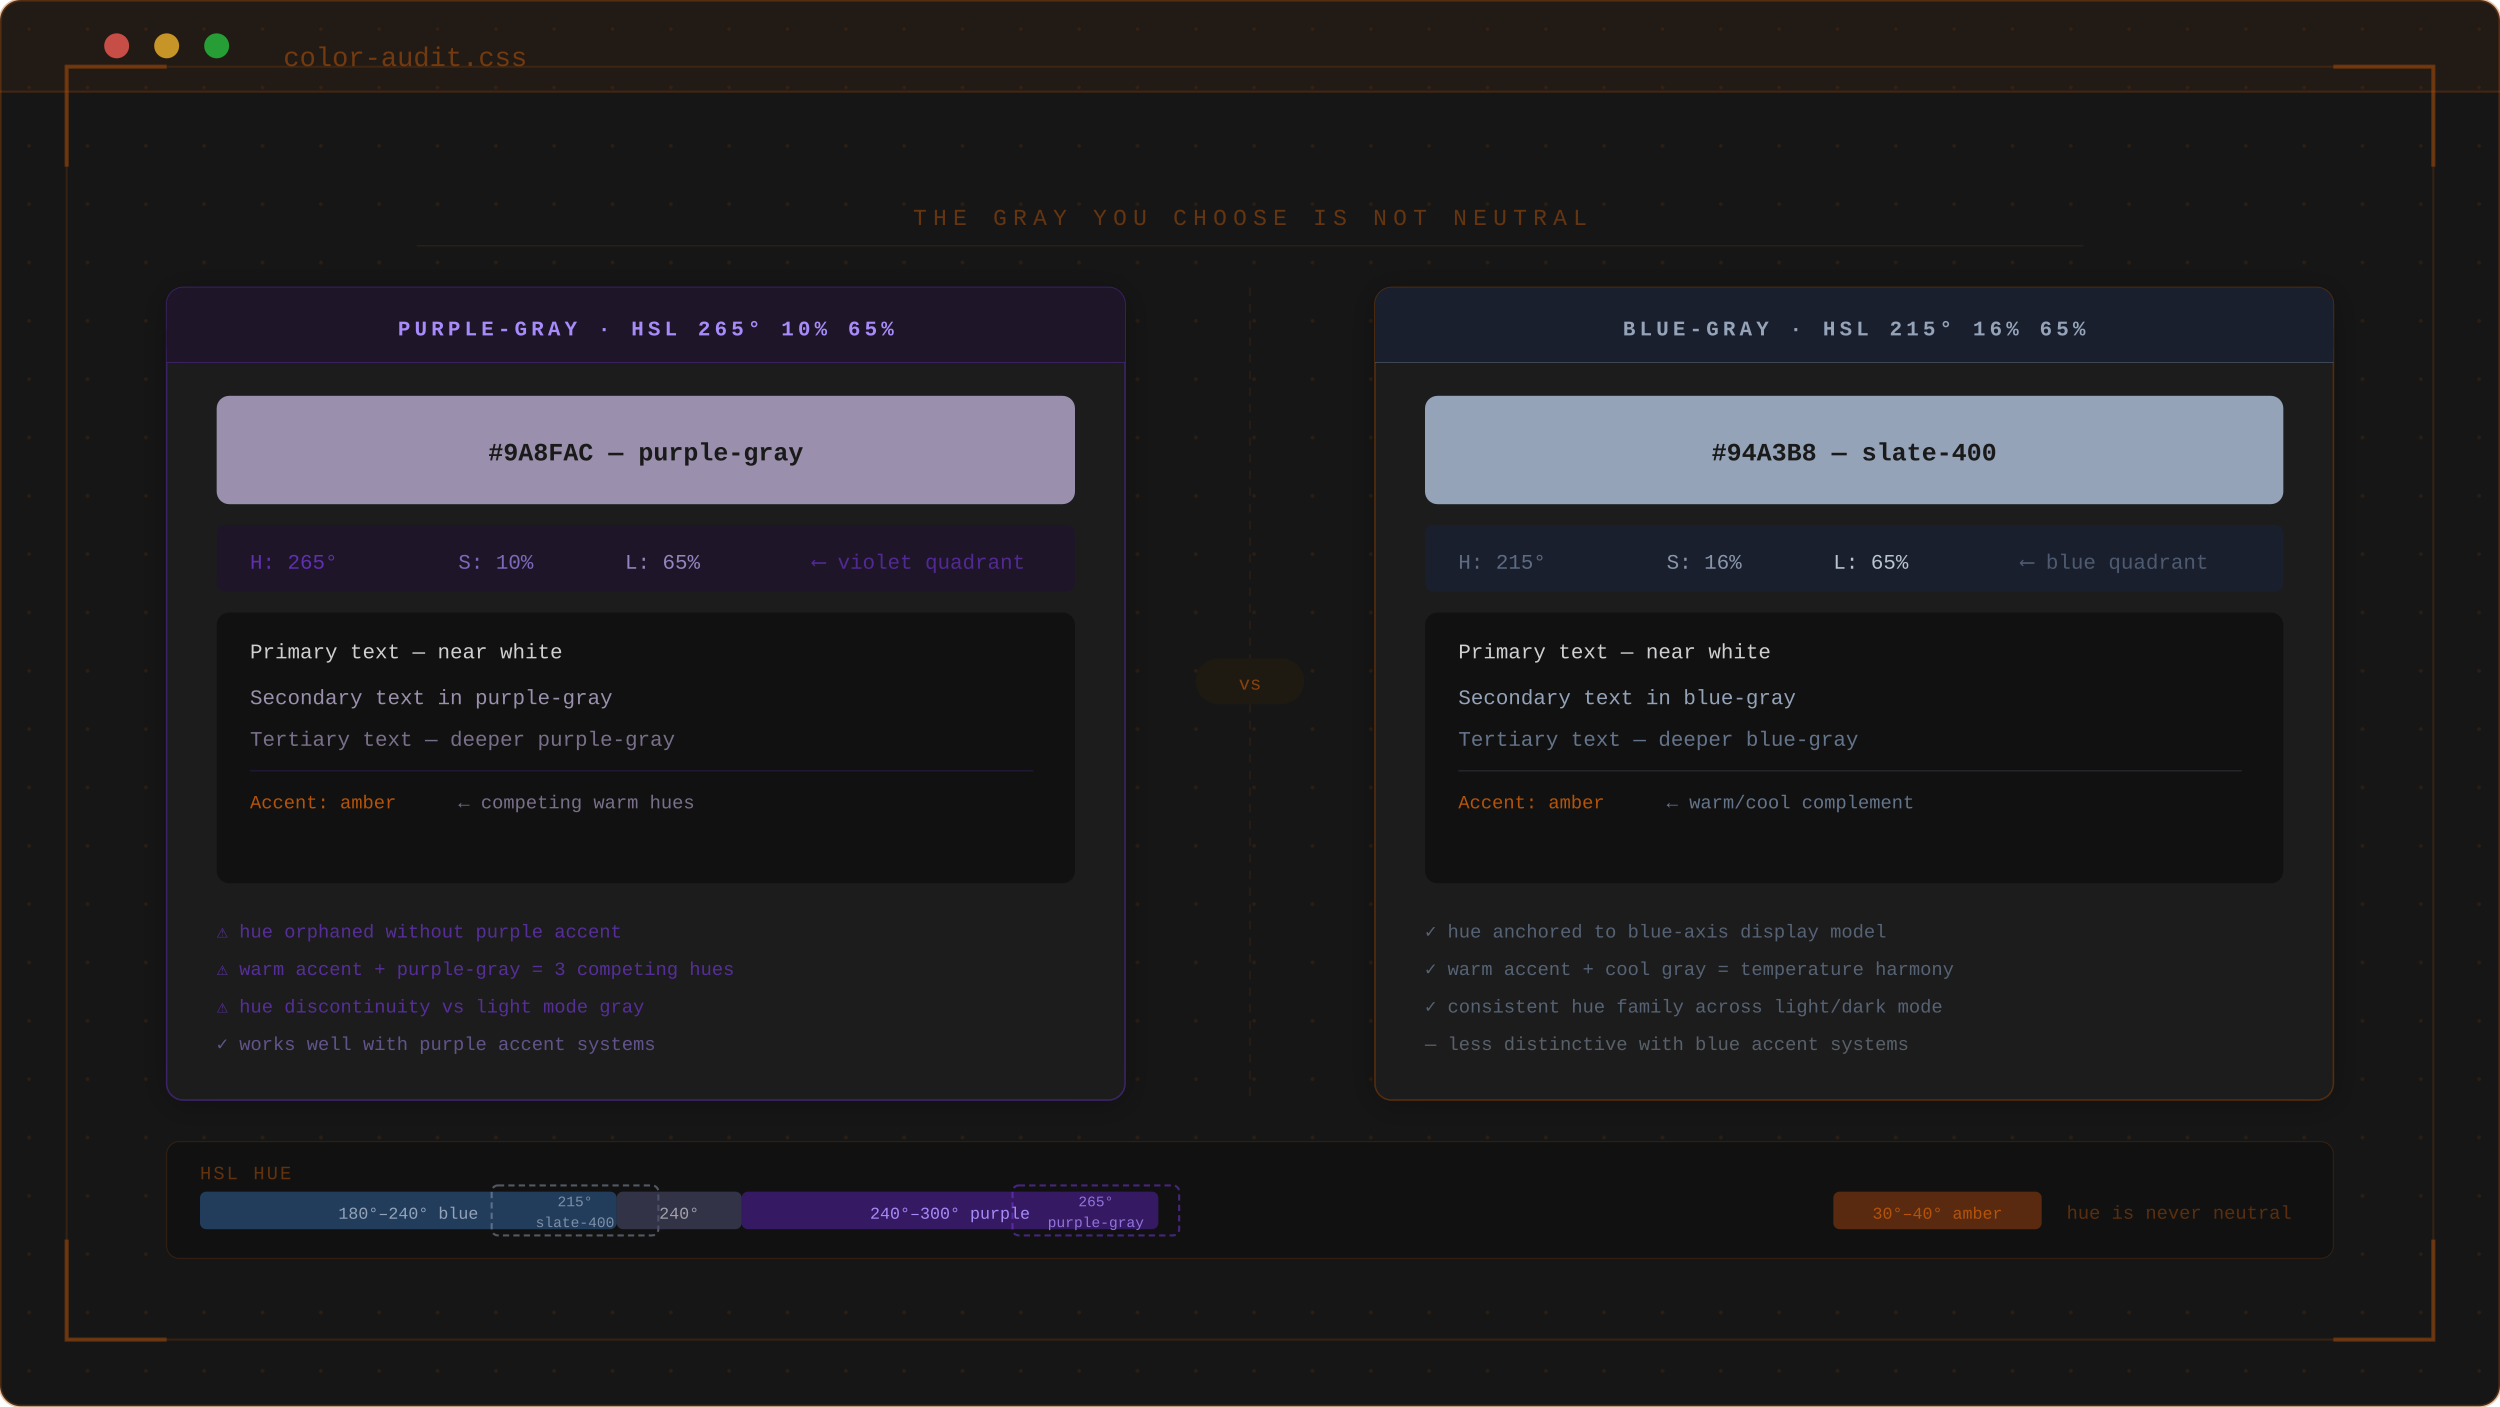
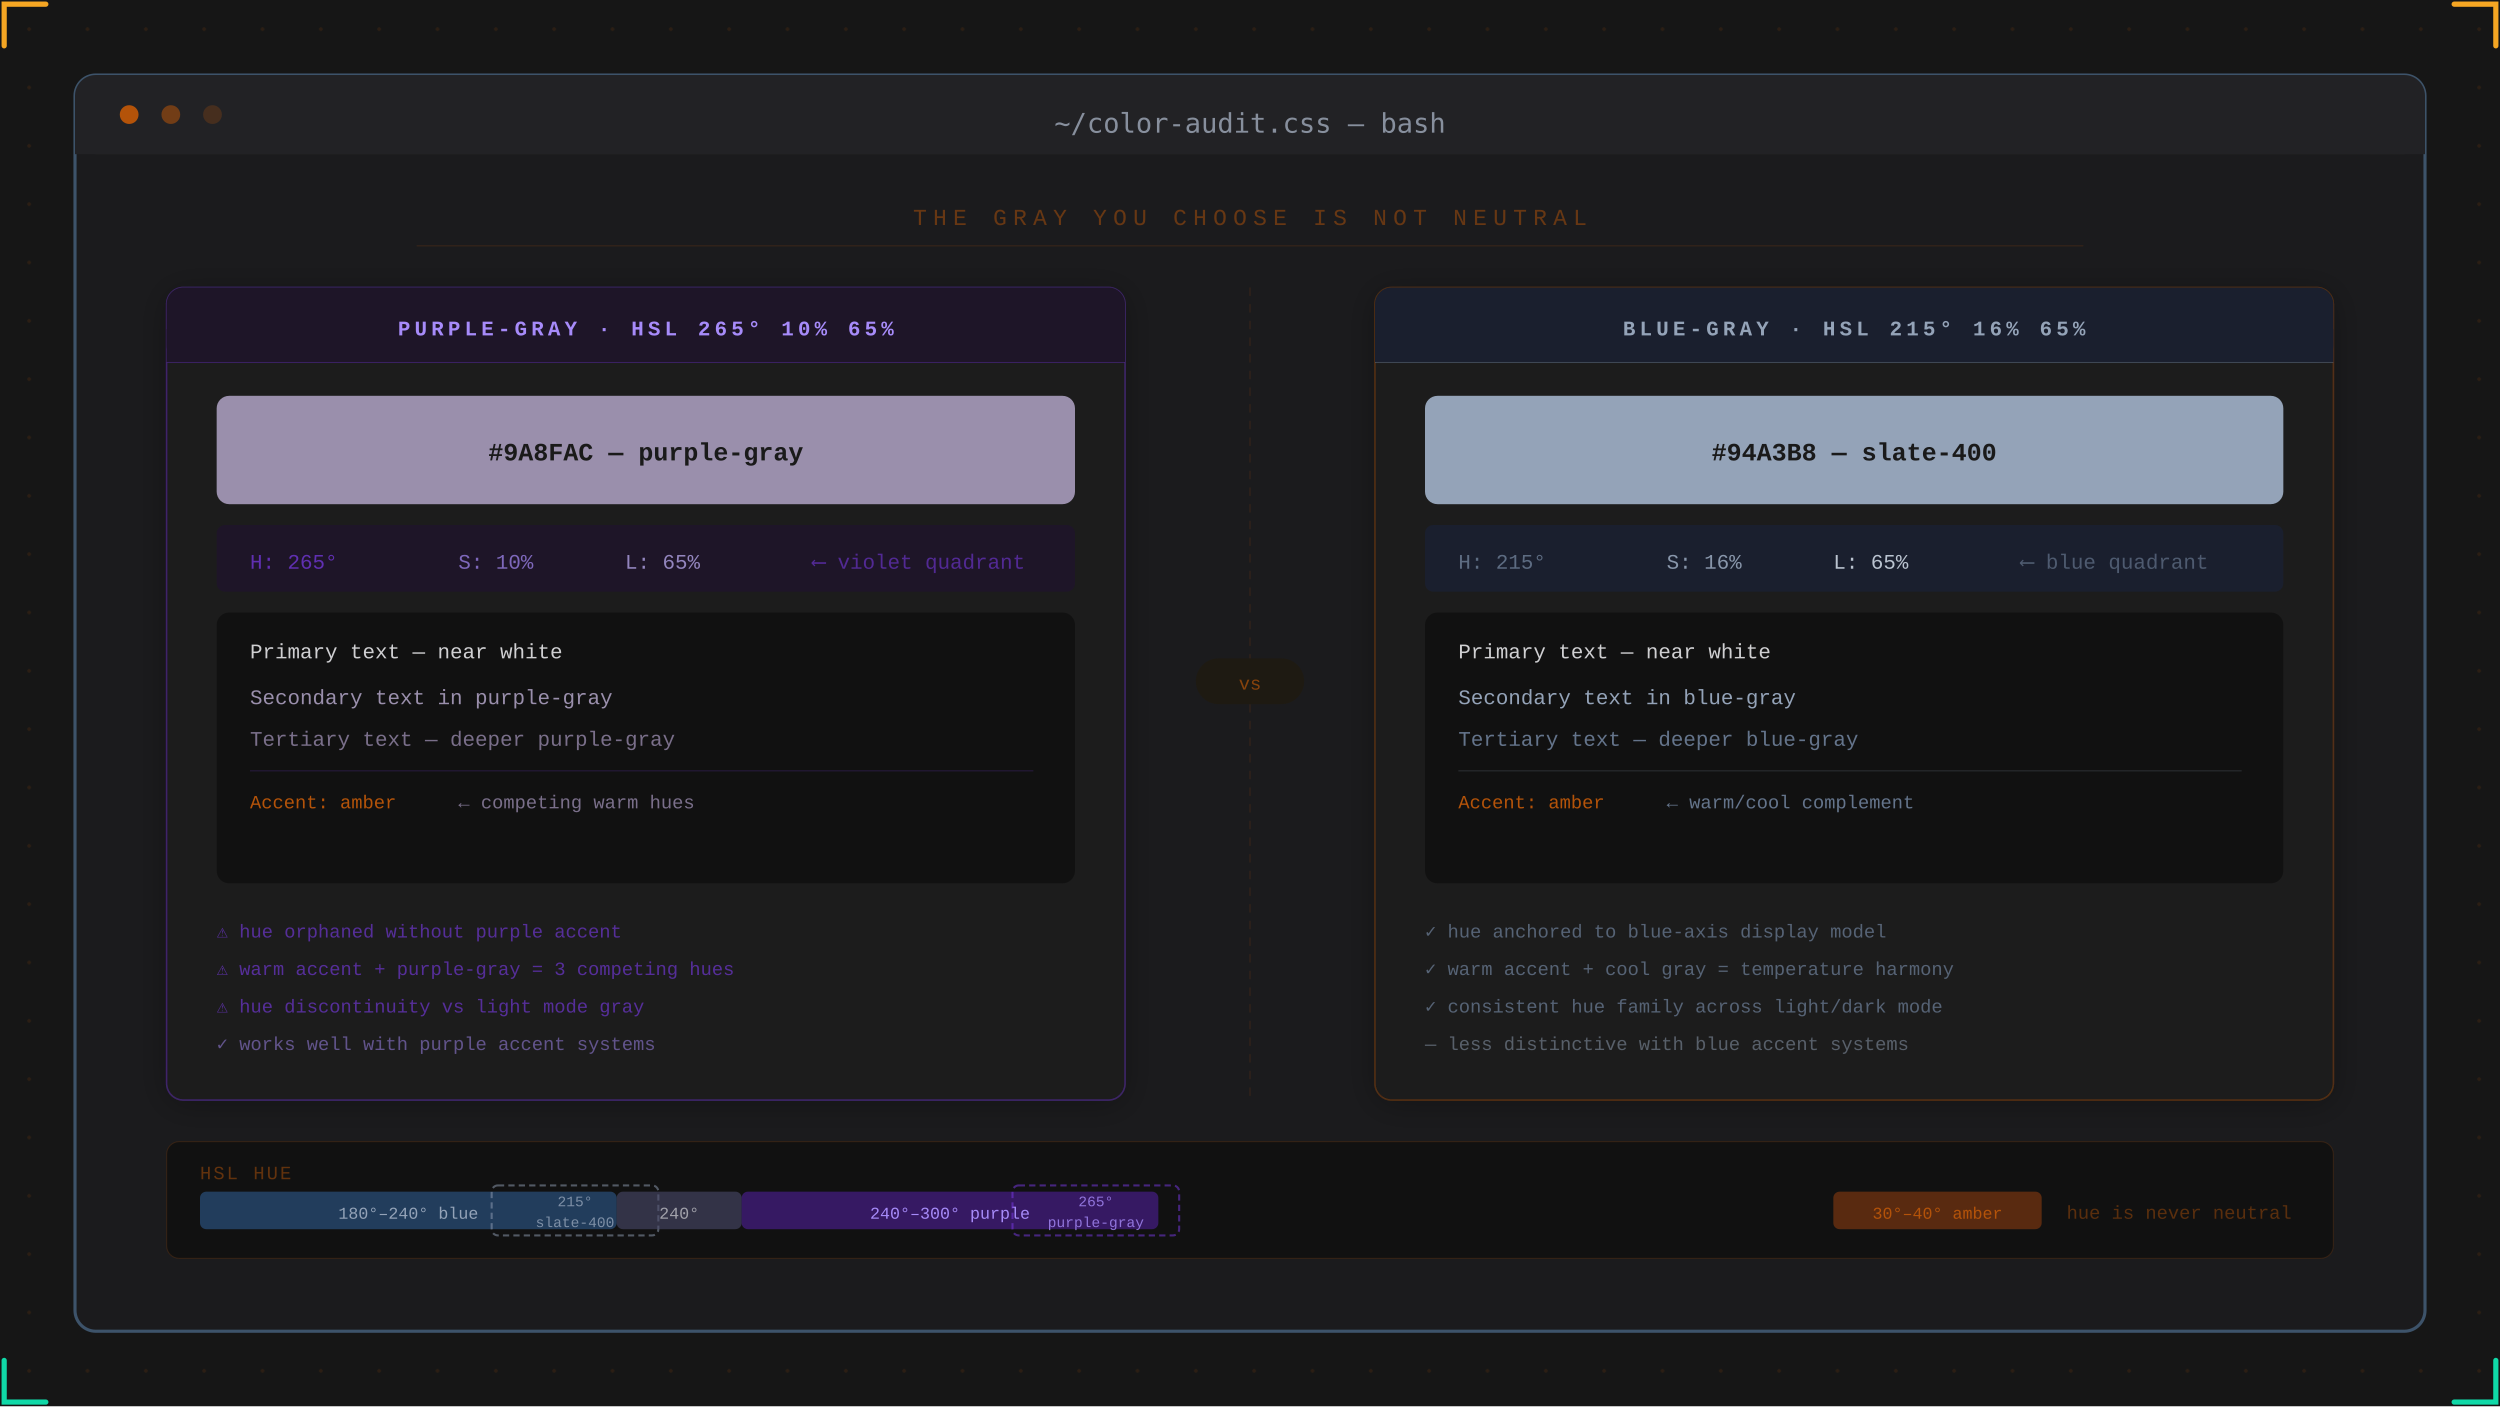
<svg xmlns="http://www.w3.org/2000/svg" viewBox="0 0 1200 675" width="1200" height="675">
  <defs>
    <pattern id="dots" x="0" y="0" width="28" height="28" patternUnits="userSpaceOnUse">
      <circle cx="14" cy="14" r="0.9" fill="#B45309" opacity="0.14" />
    </pattern>
-     <filter id="cardShadow" x="-8%" y="-8%" width="116%" height="116%">
-       <feDropShadow dx="0" dy="2" stdDeviation="6" flood-color="#000000" flood-opacity="0.18" />
-       <feDropShadow dx="0" dy="0" stdDeviation="20" flood-color="#B45309" flood-opacity="0.22" />
-     </filter>
    <filter id="panelShadow" x="-4%" y="-4%" width="108%" height="108%">
      <feDropShadow dx="0" dy="2" stdDeviation="8" flood-color="#000000" flood-opacity="0.28" />
    </filter>
-     <clipPath id="rounded">
-       <rect width="1200" height="675" rx="10" ry="10" />
-     </clipPath>
  </defs>
-   <rect width="1200" height="675" rx="10" ry="10" fill="none" filter="url(#cardShadow)" transform="translate(0,2)" />
-   <g clip-path="url(#rounded)">
-     <rect width="1200" height="675" fill="#161616" />
-     <rect width="1200" height="675" fill="url(#dots)" />
-     <rect x="32" y="32" width="1136" height="611" fill="none" stroke="#B45309" stroke-width="1" stroke-opacity="0.2" />
-     <path d="M 32 80 L 32 32 L 80 32" fill="none" stroke="#B45309" stroke-width="2" stroke-opacity="0.45" />
-     <path d="M 1120 32 L 1168 32 L 1168 80" fill="none" stroke="#B45309" stroke-width="2" stroke-opacity="0.45" />
-     <path d="M 32 595 L 32 643 L 80 643" fill="none" stroke="#B45309" stroke-width="2" stroke-opacity="0.45" />
-     <path d="M 1168 595 L 1168 643 L 1120 643" fill="none" stroke="#B45309" stroke-width="2" stroke-opacity="0.45" />
-     <rect x="0" y="0" width="1200" height="44" fill="#B45309" fill-opacity="0.07" />
-     <line x1="0" y1="44" x2="1200" y2="44" stroke="#B45309" stroke-width="1" stroke-opacity="0.25" />
-     <circle cx="56" cy="22" r="6" fill="#ff5f57" opacity="0.75" />
-     <circle cx="80" cy="22" r="6" fill="#febc2e" opacity="0.75" />
-     <circle cx="104" cy="22" r="6" fill="#28c840" opacity="0.75" />
-     <text x="136" y="28" font-family="'JetBrains Mono','Courier New',monospace" font-size="13" fill="#B45309" opacity="0.55" dominant-baseline="middle">color-audit.css</text>
-     <text x="600" y="108" font-family="'JetBrains Mono','Courier New',monospace" font-size="11" fill="#B45309" opacity="0.5" text-anchor="middle" letter-spacing="3">THE GRAY YOU CHOOSE IS NOT NEUTRAL</text>
-     <line x1="200" y1="118" x2="1000" y2="118" stroke="#B45309" stroke-width="0.5" stroke-opacity="0.2" />
-     <rect x="80" y="138" width="460" height="390" rx="8" fill="#1a1a1a" stroke="#7c3aed" stroke-width="0.75" stroke-opacity="0.35" filter="url(#panelShadow)" />
-     <rect x="80" y="138" width="460" height="36" rx="8" fill="#1e1528" />
-     <rect x="80" y="158" width="460" height="16" fill="#1e1528" />
-     <text x="310" y="161" text-anchor="middle" font-family="'JetBrains Mono','Courier New',monospace" font-size="10" fill="#a78bfa" font-weight="600" letter-spacing="2">PURPLE-GRAY  ·  HSL 265° 10% 65%</text>
-     <line x1="80" y1="174" x2="540" y2="174" stroke="#7c3aed" stroke-width="0.5" stroke-opacity="0.3" />
-     <rect x="104" y="190" width="412" height="52" rx="6" fill="#9a8fac" />
-     <text x="310" y="221" text-anchor="middle" font-family="'JetBrains Mono','Courier New',monospace" font-size="12" fill="#1a1a1a" font-weight="600">#9A8FAC  —  purple-gray</text>
-     <rect x="104" y="252" width="412" height="32" rx="4" fill="#1e1528" />
-     <text x="120" y="273" font-family="'JetBrains Mono','Courier New',monospace" font-size="10" fill="#7c3aed" opacity="0.7">H: 265°</text>
-     <text x="220" y="273" font-family="'JetBrains Mono','Courier New',monospace" font-size="10" fill="#a78bfa" opacity="0.7">S: 10%</text>
-     <text x="300" y="273" font-family="'JetBrains Mono','Courier New',monospace" font-size="10" fill="#c4b5fd" opacity="0.7">L: 65%</text>
-     <text x="390" y="273" font-family="'JetBrains Mono','Courier New',monospace" font-size="10" fill="#7c3aed" opacity="0.55">⟵ violet quadrant</text>
-     <rect x="104" y="294" width="412" height="130" rx="6" fill="#111111" />
-     <text x="120" y="316" font-family="'JetBrains Mono','Courier New',monospace" font-size="10" fill="#e4e4e7" opacity="0.9">Primary text — near white</text>
-     <text x="120" y="338" font-family="'JetBrains Mono','Courier New',monospace" font-size="10" fill="#9a8fac">Secondary text in purple-gray</text>
-     <text x="120" y="358" font-family="'JetBrains Mono','Courier New',monospace" font-size="10" fill="#7a6f8a">Tertiary text — deeper purple-gray</text>
-     <line x1="120" y1="370" x2="496" y2="370" stroke="#7c3aed" stroke-width="0.5" opacity="0.2" />
-     <text x="120" y="388" font-family="'JetBrains Mono','Courier New',monospace" font-size="9" fill="#B45309">Accent: amber</text>
-     <text x="220" y="388" font-family="'JetBrains Mono','Courier New',monospace" font-size="9" fill="#7a6f8a">← competing warm hues</text>
-     <text x="104" y="450" font-family="'JetBrains Mono','Courier New',monospace" font-size="9" fill="#7c3aed" opacity="0.6">⚠  hue orphaned without purple accent</text>
-     <text x="104" y="468" font-family="'JetBrains Mono','Courier New',monospace" font-size="9" fill="#7c3aed" opacity="0.6">⚠  warm accent + purple-gray = 3 competing hues</text>
-     <text x="104" y="486" font-family="'JetBrains Mono','Courier New',monospace" font-size="9" fill="#7c3aed" opacity="0.6">⚠  hue discontinuity vs light mode gray</text>
-     <text x="104" y="504" font-family="'JetBrains Mono','Courier New',monospace" font-size="9" fill="#a78bfa" opacity="0.5">✓  works well with purple accent systems</text>
-     <rect x="660" y="138" width="460" height="390" rx="8" fill="#1a1a1a" stroke="#B45309" stroke-width="0.75" stroke-opacity="0.35" filter="url(#panelShadow)" />
-     <rect x="660" y="138" width="460" height="36" rx="8" fill="#1a1f2e" />
-     <rect x="660" y="158" width="460" height="16" fill="#1a1f2e" />
-     <text x="890" y="161" text-anchor="middle" font-family="'JetBrains Mono','Courier New',monospace" font-size="10" fill="#94a3b8" font-weight="600" letter-spacing="2">BLUE-GRAY  ·  HSL 215° 16% 65%</text>
-     <line x1="660" y1="174" x2="1120" y2="174" stroke="#94a3b8" stroke-width="0.5" stroke-opacity="0.3" />
-     <rect x="684" y="190" width="412" height="52" rx="6" fill="#94a3b8" />
-     <text x="890" y="221" text-anchor="middle" font-family="'JetBrains Mono','Courier New',monospace" font-size="12" fill="#1a1a1a" font-weight="600">#94A3B8  —  slate-400</text>
-     <rect x="684" y="252" width="412" height="32" rx="4" fill="#1a1f2e" />
-     <text x="700" y="273" font-family="'JetBrains Mono','Courier New',monospace" font-size="10" fill="#64748b" opacity="0.9">H: 215°</text>
-     <text x="800" y="273" font-family="'JetBrains Mono','Courier New',monospace" font-size="10" fill="#94a3b8" opacity="0.9">S: 16%</text>
-     <text x="880" y="273" font-family="'JetBrains Mono','Courier New',monospace" font-size="10" fill="#cbd5e1" opacity="0.9">L: 65%</text>
-     <text x="970" y="273" font-family="'JetBrains Mono','Courier New',monospace" font-size="10" fill="#64748b" opacity="0.7">⟵ blue quadrant</text>
-     <rect x="684" y="294" width="412" height="130" rx="6" fill="#111111" />
-     <text x="700" y="316" font-family="'JetBrains Mono','Courier New',monospace" font-size="10" fill="#e4e4e7" opacity="0.9">Primary text — near white</text>
-     <text x="700" y="338" font-family="'JetBrains Mono','Courier New',monospace" font-size="10" fill="#94a3b8">Secondary text in blue-gray</text>
-     <text x="700" y="358" font-family="'JetBrains Mono','Courier New',monospace" font-size="10" fill="#64748b">Tertiary text — deeper blue-gray</text>
-     <line x1="700" y1="370" x2="1076" y2="370" stroke="#94a3b8" stroke-width="0.5" opacity="0.2" />
-     <text x="700" y="388" font-family="'JetBrains Mono','Courier New',monospace" font-size="9" fill="#B45309">Accent: amber</text>
-     <text x="800" y="388" font-family="'JetBrains Mono','Courier New',monospace" font-size="9" fill="#64748b">← warm/cool complement</text>
-     <text x="684" y="450" font-family="'JetBrains Mono','Courier New',monospace" font-size="9" fill="#64748b" opacity="0.8">✓  hue anchored to blue-axis display model</text>
-     <text x="684" y="468" font-family="'JetBrains Mono','Courier New',monospace" font-size="9" fill="#64748b" opacity="0.8">✓  warm accent + cool gray = temperature harmony</text>
-     <text x="684" y="486" font-family="'JetBrains Mono','Courier New',monospace" font-size="9" fill="#64748b" opacity="0.8">✓  consistent hue family across light/dark mode</text>
-     <text x="684" y="504" font-family="'JetBrains Mono','Courier New',monospace" font-size="9" fill="#94a3b8" opacity="0.5">—  less distinctive with blue accent systems</text>
-     <line x1="600" y1="138" x2="600" y2="528" stroke="#B45309" stroke-width="0.5" stroke-opacity="0.2" stroke-dasharray="4 4" />
-     <rect x="574" y="316" width="52" height="22" rx="11" fill="#1e1a12" />
-     <text x="600" y="331" text-anchor="middle" font-family="'JetBrains Mono','Courier New',monospace" font-size="9" fill="#B45309" opacity="0.7">vs</text>
-     <rect x="80" y="548" width="1040" height="56" rx="6" fill="#111111" stroke="#B45309" stroke-width="0.5" stroke-opacity="0.2" />
-     <text x="96" y="566" font-family="'JetBrains Mono','Courier New',monospace" font-size="9" fill="#B45309" opacity="0.5" letter-spacing="1">HSL HUE</text>
-     <rect x="96" y="572" width="200" height="18" rx="3" fill="#2d5a8e" opacity="0.6" />
-     <text x="196" y="585" text-anchor="middle" font-family="'JetBrains Mono','Courier New',monospace" font-size="8" fill="#94a3b8">180°–240°  blue</text>
-     <rect x="236" y="569" width="80" height="24" rx="3" fill="none" stroke="#94a3b8" stroke-width="1" stroke-opacity="0.5" stroke-dasharray="3 2" />
-     <text x="276" y="579" text-anchor="middle" font-family="'JetBrains Mono','Courier New',monospace" font-size="7" fill="#94a3b8" opacity="0.8">215°</text>
-     <text x="276" y="589" text-anchor="middle" font-family="'JetBrains Mono','Courier New',monospace" font-size="7" fill="#94a3b8" opacity="0.8">slate-400</text>
-     <rect x="296" y="572" width="60" height="18" rx="3" fill="#4a4a6a" opacity="0.6" />
-     <text x="326" y="585" text-anchor="middle" font-family="'JetBrains Mono','Courier New',monospace" font-size="8" fill="#a1a1aa">240°</text>
-     <rect x="356" y="572" width="200" height="18" rx="3" fill="#5b21b6" opacity="0.5" />
-     <text x="456" y="585" text-anchor="middle" font-family="'JetBrains Mono','Courier New',monospace" font-size="8" fill="#a78bfa">240°–300°  purple</text>
-     <rect x="486" y="569" width="80" height="24" rx="3" fill="none" stroke="#7c3aed" stroke-width="1" stroke-opacity="0.5" stroke-dasharray="3 2" />
-     <text x="526" y="579" text-anchor="middle" font-family="'JetBrains Mono','Courier New',monospace" font-size="7" fill="#a78bfa" opacity="0.8">265°</text>
-     <text x="526" y="589" text-anchor="middle" font-family="'JetBrains Mono','Courier New',monospace" font-size="7" fill="#a78bfa" opacity="0.8">purple-gray</text>
-     <rect x="880" y="572" width="100" height="18" rx="3" fill="#78350f" opacity="0.7" />
-     <text x="930" y="585" text-anchor="middle" font-family="'JetBrains Mono','Courier New',monospace" font-size="8" fill="#B45309">30°–40°  amber</text>
-     <text x="1100" y="585" text-anchor="end" font-family="'JetBrains Mono','Courier New',monospace" font-size="9" fill="#B45309" opacity="0.45">hue is never neutral</text>
+   <rect width="1200" height="675" fill="#161616" />
+   <rect width="1200" height="675" fill="url(#dots)" />
+   <rect x="38" y="38" width="1124" height="599" rx="10" fill="#000" opacity="0.25" />
+   <rect x="36" y="36" width="1128" height="603" rx="10" fill="#1B1B1D" stroke="#3D536A" stroke-width="1.5" />
+   <rect x="36" y="36" width="1128" height="38" rx="10" fill="#222225" />
+   <rect x="36" y="56" width="1128" height="18" fill="#222225" />
+   <circle cx="62" cy="55" r="4.5" fill="#B45309" />
+   <circle cx="82" cy="55" r="4.5" fill="#B45309" opacity="0.55" />
+   <circle cx="102" cy="55" r="4.5" fill="#B45309" opacity="0.25" />
+   <text x="600" y="60" font-family="ui-monospace,SFMono-Regular,monospace" font-size="13" fill="#878f9d" text-anchor="middle" dominant-baseline="middle">~/color-audit.css — bash</text>
+   <text x="600" y="108" font-family="'JetBrains Mono','Courier New',monospace" font-size="11" fill="#B45309" opacity="0.5" text-anchor="middle" letter-spacing="3">THE GRAY YOU CHOOSE IS NOT NEUTRAL</text>
+   <line x1="200" y1="118" x2="1000" y2="118" stroke="#B45309" stroke-width="0.5" stroke-opacity="0.2" />
+   <rect x="80" y="138" width="460" height="390" rx="8" fill="#1a1a1a" stroke="#7c3aed" stroke-width="0.75" stroke-opacity="0.35" filter="url(#panelShadow)" />
+   <rect x="80" y="138" width="460" height="36" rx="8" fill="#1e1528" />
+   <rect x="80" y="158" width="460" height="16" fill="#1e1528" />
+   <text x="310" y="161" text-anchor="middle" font-family="'JetBrains Mono','Courier New',monospace" font-size="10" fill="#a78bfa" font-weight="600" letter-spacing="2">PURPLE-GRAY  ·  HSL 265° 10% 65%</text>
+   <line x1="80" y1="174" x2="540" y2="174" stroke="#7c3aed" stroke-width="0.5" stroke-opacity="0.3" />
+   <rect x="104" y="190" width="412" height="52" rx="6" fill="#9a8fac" />
+   <text x="310" y="221" text-anchor="middle" font-family="'JetBrains Mono','Courier New',monospace" font-size="12" fill="#1a1a1a" font-weight="600">#9A8FAC  —  purple-gray</text>
+   <rect x="104" y="252" width="412" height="32" rx="4" fill="#1e1528" />
+   <text x="120" y="273" font-family="'JetBrains Mono','Courier New',monospace" font-size="10" fill="#7c3aed" opacity="0.7">H: 265°</text>
+   <text x="220" y="273" font-family="'JetBrains Mono','Courier New',monospace" font-size="10" fill="#a78bfa" opacity="0.7">S: 10%</text>
+   <text x="300" y="273" font-family="'JetBrains Mono','Courier New',monospace" font-size="10" fill="#c4b5fd" opacity="0.7">L: 65%</text>
+   <text x="390" y="273" font-family="'JetBrains Mono','Courier New',monospace" font-size="10" fill="#7c3aed" opacity="0.55">⟵ violet quadrant</text>
+   <rect x="104" y="294" width="412" height="130" rx="6" fill="#111111" />
+   <text x="120" y="316" font-family="'JetBrains Mono','Courier New',monospace" font-size="10" fill="#e4e4e7" opacity="0.9">Primary text — near white</text>
+   <text x="120" y="338" font-family="'JetBrains Mono','Courier New',monospace" font-size="10" fill="#9a8fac">Secondary text in purple-gray</text>
+   <text x="120" y="358" font-family="'JetBrains Mono','Courier New',monospace" font-size="10" fill="#7a6f8a">Tertiary text — deeper purple-gray</text>
+   <line x1="120" y1="370" x2="496" y2="370" stroke="#7c3aed" stroke-width="0.5" opacity="0.2" />
+   <text x="120" y="388" font-family="'JetBrains Mono','Courier New',monospace" font-size="9" fill="#B45309">Accent: amber</text>
+   <text x="220" y="388" font-family="'JetBrains Mono','Courier New',monospace" font-size="9" fill="#7a6f8a">← competing warm hues</text>
+   <text x="104" y="450" font-family="'JetBrains Mono','Courier New',monospace" font-size="9" fill="#7c3aed" opacity="0.6">⚠  hue orphaned without purple accent</text>
+   <text x="104" y="468" font-family="'JetBrains Mono','Courier New',monospace" font-size="9" fill="#7c3aed" opacity="0.6">⚠  warm accent + purple-gray = 3 competing hues</text>
+   <text x="104" y="486" font-family="'JetBrains Mono','Courier New',monospace" font-size="9" fill="#7c3aed" opacity="0.6">⚠  hue discontinuity vs light mode gray</text>
+   <text x="104" y="504" font-family="'JetBrains Mono','Courier New',monospace" font-size="9" fill="#a78bfa" opacity="0.5">✓  works well with purple accent systems</text>
+   <rect x="660" y="138" width="460" height="390" rx="8" fill="#1a1a1a" stroke="#B45309" stroke-width="0.75" stroke-opacity="0.35" filter="url(#panelShadow)" />
+   <rect x="660" y="138" width="460" height="36" rx="8" fill="#1a1f2e" />
+   <rect x="660" y="158" width="460" height="16" fill="#1a1f2e" />
+   <text x="890" y="161" text-anchor="middle" font-family="'JetBrains Mono','Courier New',monospace" font-size="10" fill="#94a3b8" font-weight="600" letter-spacing="2">BLUE-GRAY  ·  HSL 215° 16% 65%</text>
+   <line x1="660" y1="174" x2="1120" y2="174" stroke="#94a3b8" stroke-width="0.5" stroke-opacity="0.3" />
+   <rect x="684" y="190" width="412" height="52" rx="6" fill="#94a3b8" />
+   <text x="890" y="221" text-anchor="middle" font-family="'JetBrains Mono','Courier New',monospace" font-size="12" fill="#1a1a1a" font-weight="600">#94A3B8  —  slate-400</text>
+   <rect x="684" y="252" width="412" height="32" rx="4" fill="#1a1f2e" />
+   <text x="700" y="273" font-family="'JetBrains Mono','Courier New',monospace" font-size="10" fill="#64748b" opacity="0.9">H: 215°</text>
+   <text x="800" y="273" font-family="'JetBrains Mono','Courier New',monospace" font-size="10" fill="#94a3b8" opacity="0.9">S: 16%</text>
+   <text x="880" y="273" font-family="'JetBrains Mono','Courier New',monospace" font-size="10" fill="#cbd5e1" opacity="0.9">L: 65%</text>
+   <text x="970" y="273" font-family="'JetBrains Mono','Courier New',monospace" font-size="10" fill="#64748b" opacity="0.7">⟵ blue quadrant</text>
+   <rect x="684" y="294" width="412" height="130" rx="6" fill="#111111" />
+   <text x="700" y="316" font-family="'JetBrains Mono','Courier New',monospace" font-size="10" fill="#e4e4e7" opacity="0.9">Primary text — near white</text>
+   <text x="700" y="338" font-family="'JetBrains Mono','Courier New',monospace" font-size="10" fill="#94a3b8">Secondary text in blue-gray</text>
+   <text x="700" y="358" font-family="'JetBrains Mono','Courier New',monospace" font-size="10" fill="#64748b">Tertiary text — deeper blue-gray</text>
+   <line x1="700" y1="370" x2="1076" y2="370" stroke="#94a3b8" stroke-width="0.5" opacity="0.2" />
+   <text x="700" y="388" font-family="'JetBrains Mono','Courier New',monospace" font-size="9" fill="#B45309">Accent: amber</text>
+   <text x="800" y="388" font-family="'JetBrains Mono','Courier New',monospace" font-size="9" fill="#64748b">← warm/cool complement</text>
+   <text x="684" y="450" font-family="'JetBrains Mono','Courier New',monospace" font-size="9" fill="#64748b" opacity="0.8">✓  hue anchored to blue-axis display model</text>
+   <text x="684" y="468" font-family="'JetBrains Mono','Courier New',monospace" font-size="9" fill="#64748b" opacity="0.8">✓  warm accent + cool gray = temperature harmony</text>
+   <text x="684" y="486" font-family="'JetBrains Mono','Courier New',monospace" font-size="9" fill="#64748b" opacity="0.8">✓  consistent hue family across light/dark mode</text>
+   <text x="684" y="504" font-family="'JetBrains Mono','Courier New',monospace" font-size="9" fill="#94a3b8" opacity="0.5">—  less distinctive with blue accent systems</text>
+   <line x1="600" y1="138" x2="600" y2="528" stroke="#B45309" stroke-width="0.5" stroke-opacity="0.2" stroke-dasharray="4 4" />
+   <rect x="574" y="316" width="52" height="22" rx="11" fill="#1e1a12" />
+   <text x="600" y="331" text-anchor="middle" font-family="'JetBrains Mono','Courier New',monospace" font-size="9" fill="#B45309" opacity="0.7">vs</text>
+   <rect x="80" y="548" width="1040" height="56" rx="6" fill="#111111" stroke="#B45309" stroke-width="0.5" stroke-opacity="0.2" />
+   <text x="96" y="566" font-family="'JetBrains Mono','Courier New',monospace" font-size="9" fill="#B45309" opacity="0.5" letter-spacing="1">HSL HUE</text>
+   <rect x="96" y="572" width="200" height="18" rx="3" fill="#2d5a8e" opacity="0.6" />
+   <text x="196" y="585" text-anchor="middle" font-family="'JetBrains Mono','Courier New',monospace" font-size="8" fill="#94a3b8">180°–240°  blue</text>
+   <rect x="236" y="569" width="80" height="24" rx="3" fill="none" stroke="#94a3b8" stroke-width="1" stroke-opacity="0.5" stroke-dasharray="3 2" />
+   <text x="276" y="579" text-anchor="middle" font-family="'JetBrains Mono','Courier New',monospace" font-size="7" fill="#94a3b8" opacity="0.8">215°</text>
+   <text x="276" y="589" text-anchor="middle" font-family="'JetBrains Mono','Courier New',monospace" font-size="7" fill="#94a3b8" opacity="0.8">slate-400</text>
+   <rect x="296" y="572" width="60" height="18" rx="3" fill="#4a4a6a" opacity="0.6" />
+   <text x="326" y="585" text-anchor="middle" font-family="'JetBrains Mono','Courier New',monospace" font-size="8" fill="#a1a1aa">240°</text>
+   <rect x="356" y="572" width="200" height="18" rx="3" fill="#5b21b6" opacity="0.5" />
+   <text x="456" y="585" text-anchor="middle" font-family="'JetBrains Mono','Courier New',monospace" font-size="8" fill="#a78bfa">240°–300°  purple</text>
+   <rect x="486" y="569" width="80" height="24" rx="3" fill="none" stroke="#7c3aed" stroke-width="1" stroke-opacity="0.5" stroke-dasharray="3 2" />
+   <text x="526" y="579" text-anchor="middle" font-family="'JetBrains Mono','Courier New',monospace" font-size="7" fill="#a78bfa" opacity="0.8">265°</text>
+   <text x="526" y="589" text-anchor="middle" font-family="'JetBrains Mono','Courier New',monospace" font-size="7" fill="#a78bfa" opacity="0.8">purple-gray</text>
+   <rect x="880" y="572" width="100" height="18" rx="3" fill="#78350f" opacity="0.7" />
+   <text x="930" y="585" text-anchor="middle" font-family="'JetBrains Mono','Courier New',monospace" font-size="8" fill="#B45309">30°–40°  amber</text>
+   <text x="1100" y="585" text-anchor="end" font-family="'JetBrains Mono','Courier New',monospace" font-size="9" fill="#B45309" opacity="0.45">hue is never neutral</text>
+   <g stroke-linecap="round" fill="none">
+     <path d="M 2 22 L 2 2 L 22 2" stroke="#F5A623" stroke-width="2.5" />
+     <path d="M 1178 2 L 1198 2 L 1198 22" stroke="#F5A623" stroke-width="2.5" />
+     <path d="M 2 653 L 2 673 L 22 673" stroke="#10D9A8" stroke-width="2.5" />
+     <path d="M 1178 673 L 1198 673 L 1198 653" stroke="#10D9A8" stroke-width="2.5" />
+     <path d="M 1184 316" stroke="#3D536A" stroke-width="6" stroke-linecap="round" />
+     <path d="M 1184 338" stroke="#3D536A" stroke-width="6" stroke-linecap="round" />
+     <path d="M 1184 360" stroke="#3D536A" stroke-width="6" stroke-linecap="round" />
  </g>
-   <rect width="1200" height="675" rx="10" ry="10" fill="none" stroke="#B45309" stroke-width="1.5" stroke-opacity="0.35" />
</svg>
